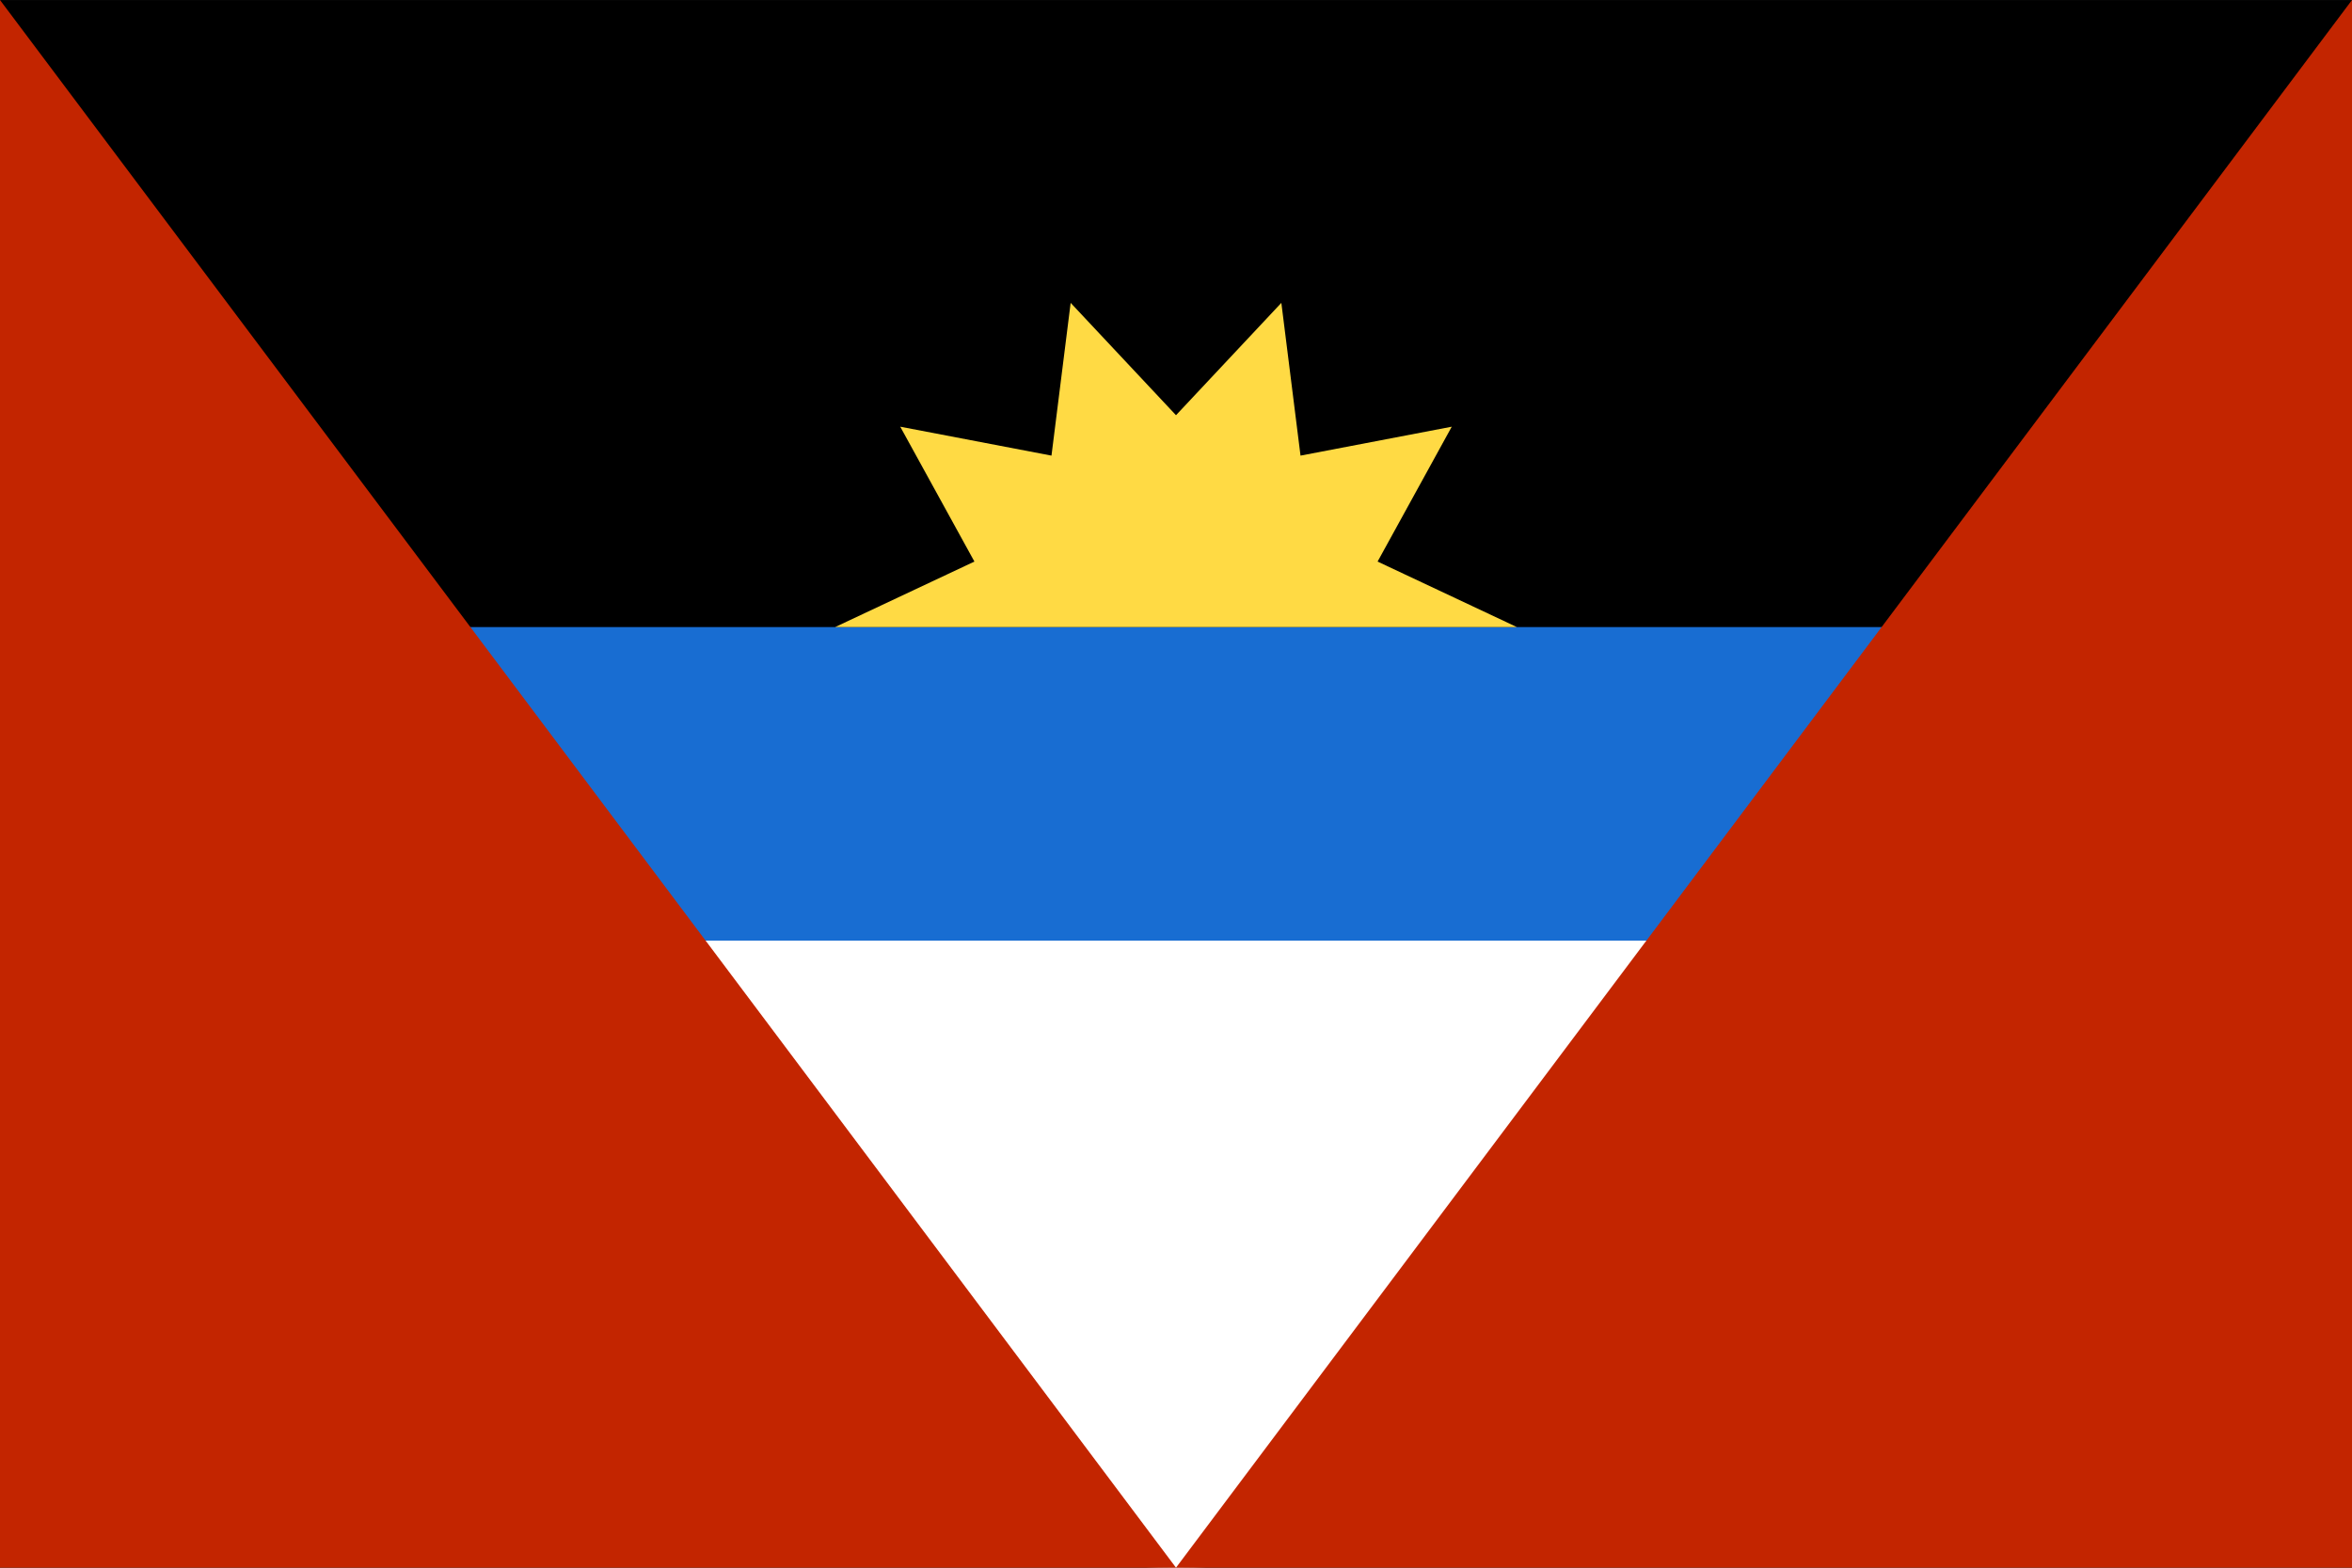
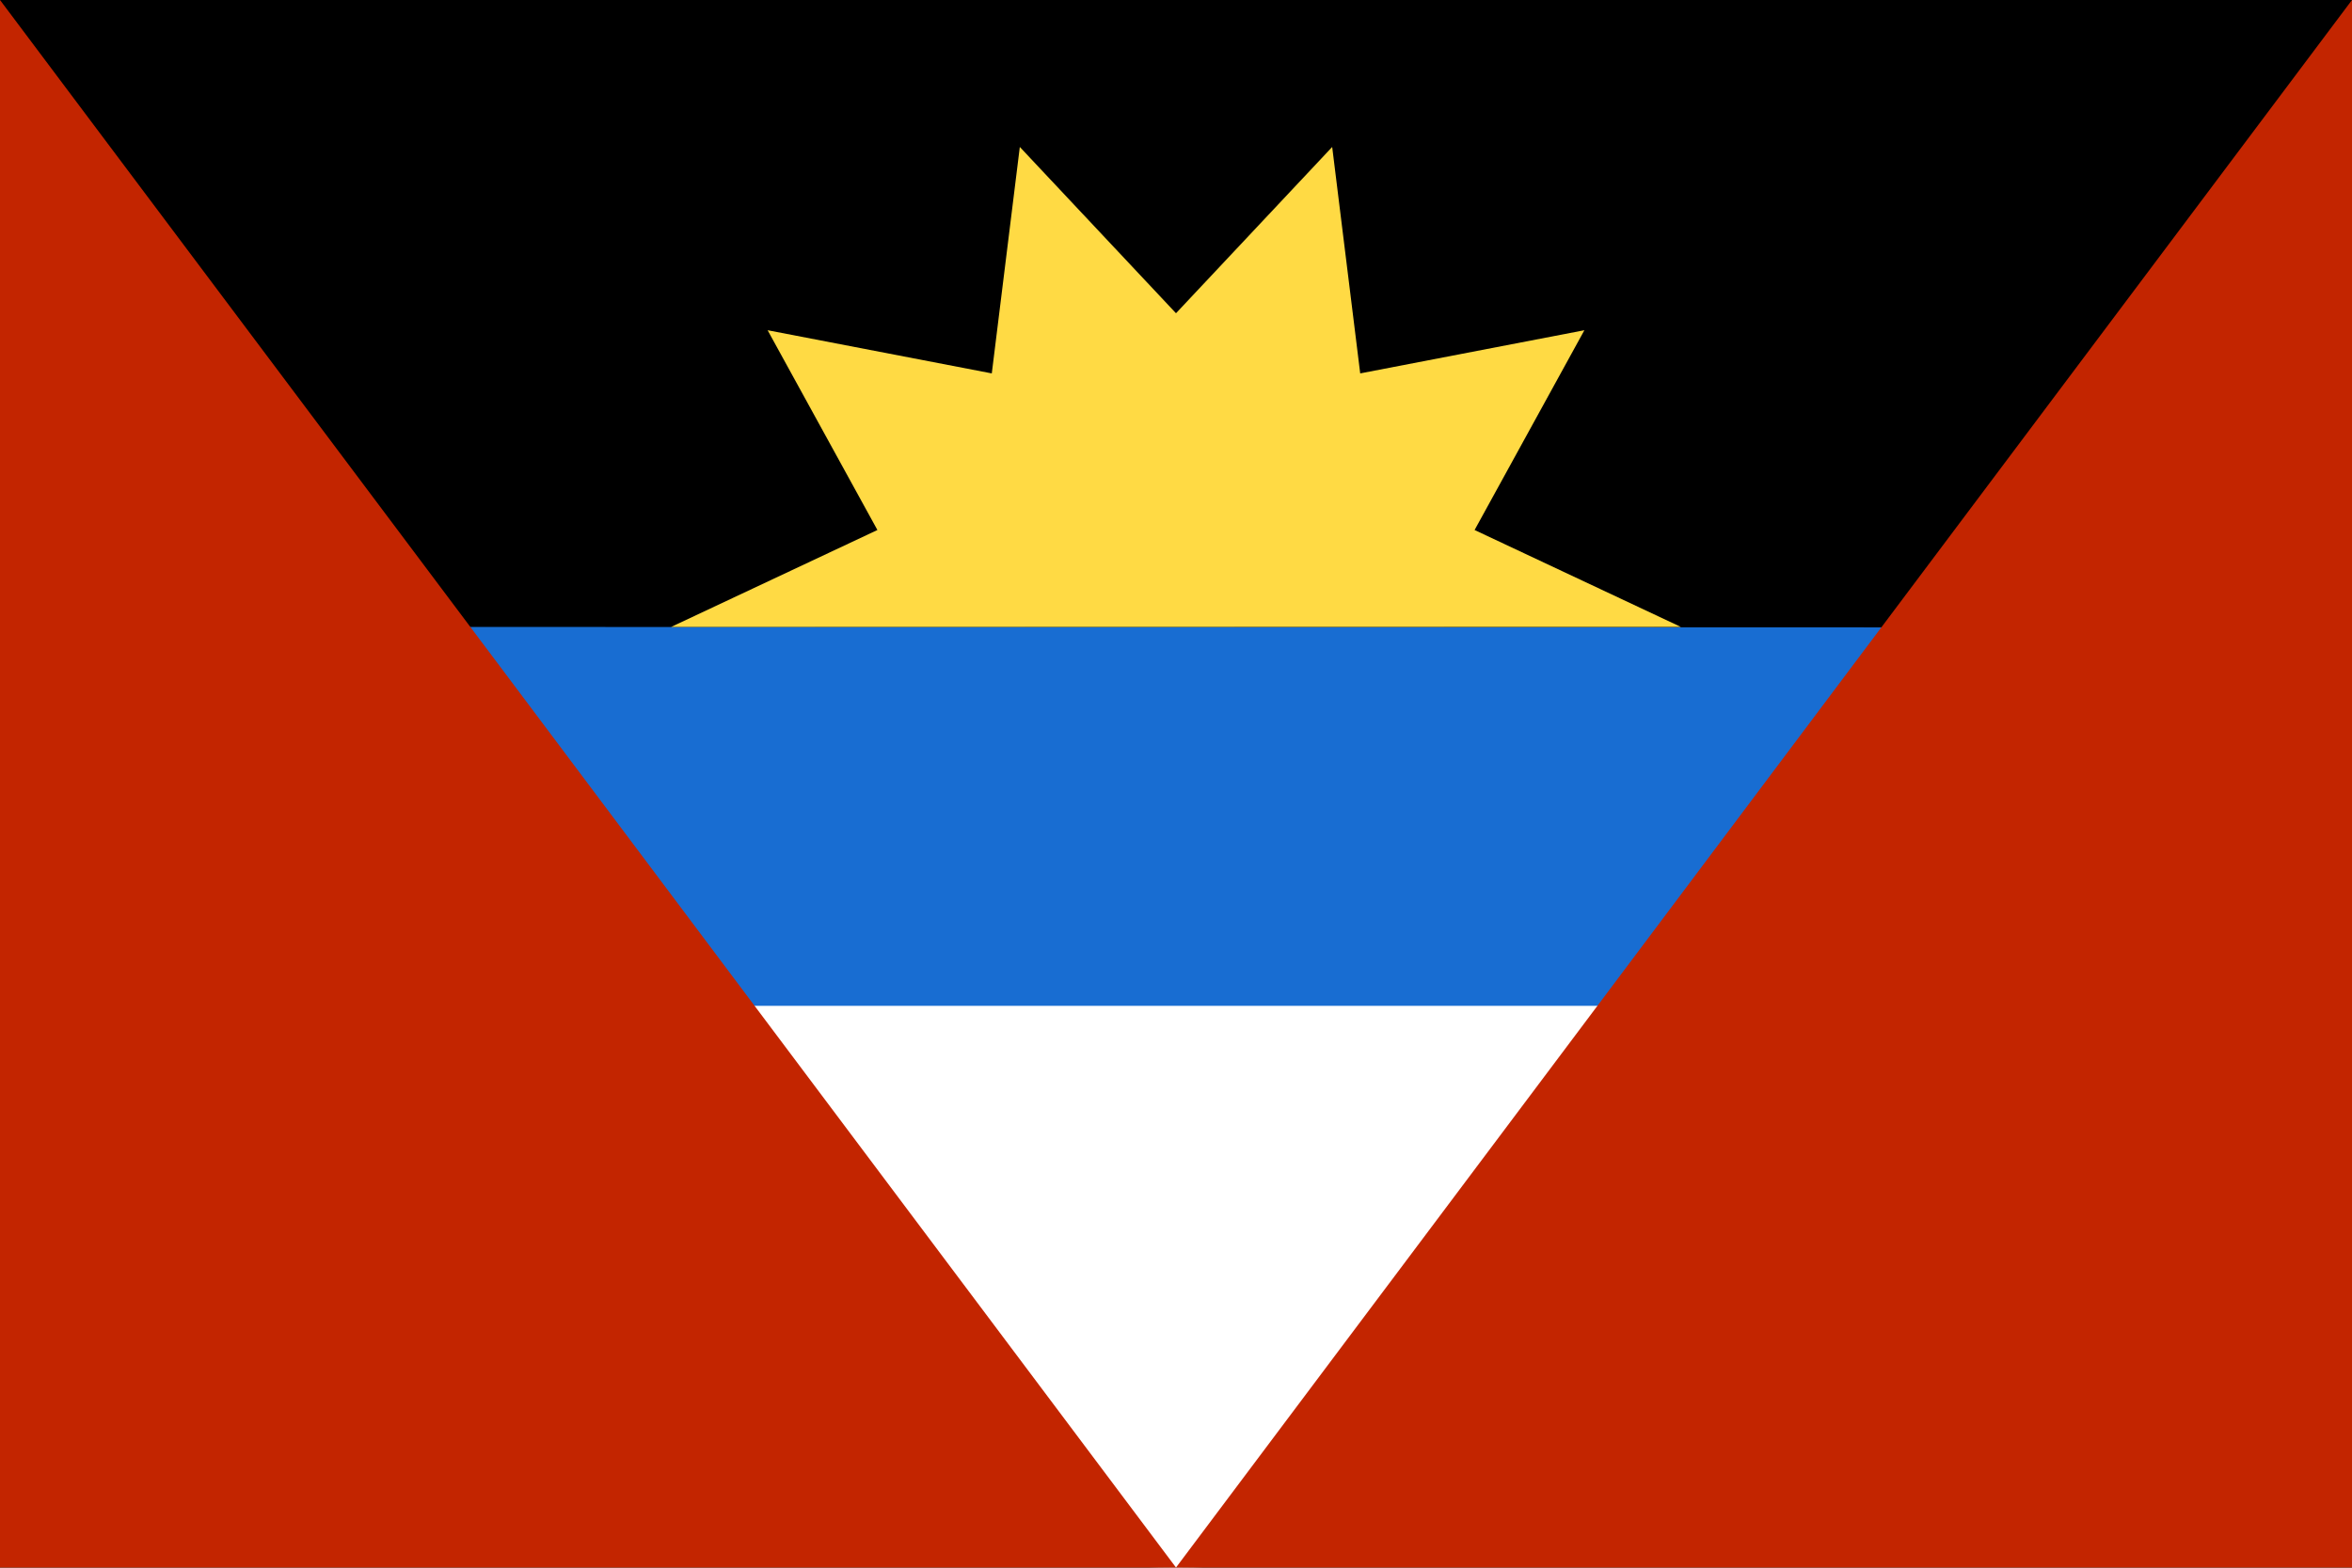
- <svg xmlns="http://www.w3.org/2000/svg" viewBox="0 85.333 512 341.333">
-   <rect y="85.337" width="512" height="341.326" />
-   <path fill="#186dd2" d="M88.751,221.865c-2.239,11.029-3.417,22.443-3.417,34.134c0,11.69,1.179,23.105,3.417,34.134  L256,300.519l167.249-10.388c2.239-11.029,3.417-22.443,3.417-34.134s-1.179-23.105-3.417-34.134" />
-   <path fill="#FFFFFF" d="M423.249,290.131H88.751c15.813,77.9,84.683,136.534,167.249,136.534  S407.436,368.031,423.249,290.131z" />
-   <polygon fill="#FFDA44" points="330.203,221.865 181.797,221.865 212.117,207.603 195.971,178.238 228.894,184.536   233.068,151.276 256,175.738 278.933,151.276 283.105,184.536 316.029,178.238 299.884,207.604 " />
+ <svg xmlns="http://www.w3.org/2000/svg" version="1.1" viewBox="0 0 512 341.3">
+   <rect y="0" width="512" height="341.3" />
+   <path fill="#186DD2" d="M88.8,136.5c-2.2,12.9-3.4,26.2-3.4,39.8c0,13.6,1.2,27,3.4,39.8L256,228.3l167.2-12.1  c2.2-12.9,3.4-26.2,3.4-39.8s-1.2-27-3.4-39.8" />
+   <path fill="#FFFFFF" d="M423.2,219H88.8c15.8,69.8,84.7,122.3,167.2,122.3S407.4,288.8,423.2,219z" />
+   <polygon fill="#FFDA44" points="365.9,136.5 146.1,136.5 191,115.4 167.1,71.9 215.9,81.3 222,32 256,68.2 290,32 296.1,81.3  344.9,71.9 321,115.4 " />
  <g>
-     <polygon fill="#c32500" points="255.997,426.661 0,85.335 0,426.661  " />
-     <polygon fill="#c32500" points="512,426.661 512,85.335 256.003,426.661  " />
+     <polygon fill="#C32500" points="256,341.3 0,0 0,341.3  " />
+     <polygon fill="#C32500" points="512,341.3 512,0 256,341.3  " />
  </g>
</svg>
